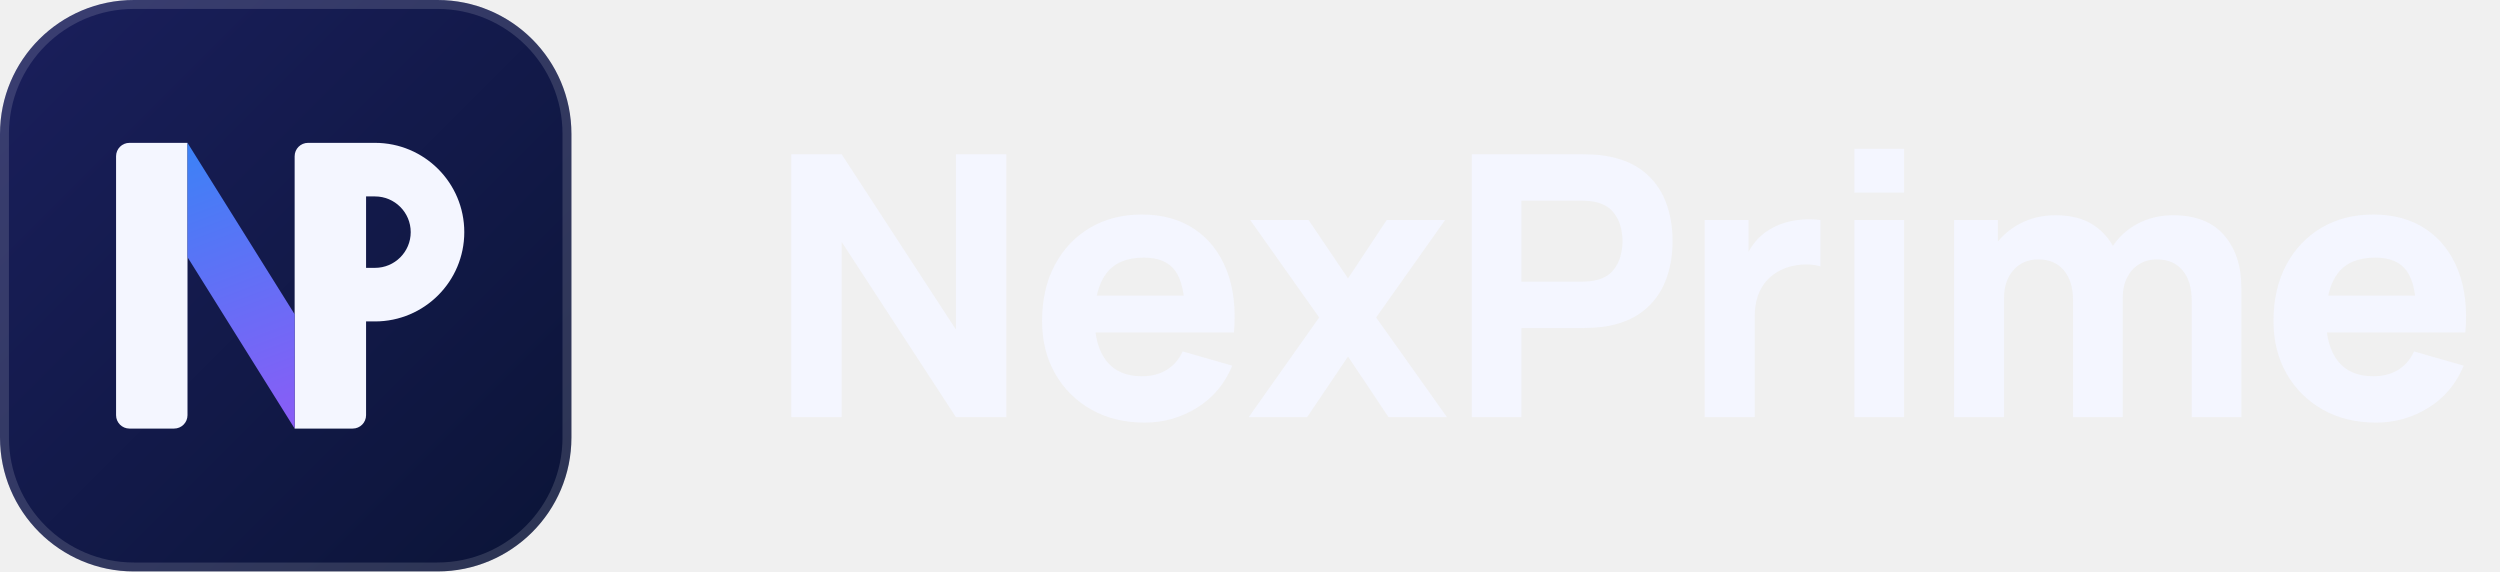
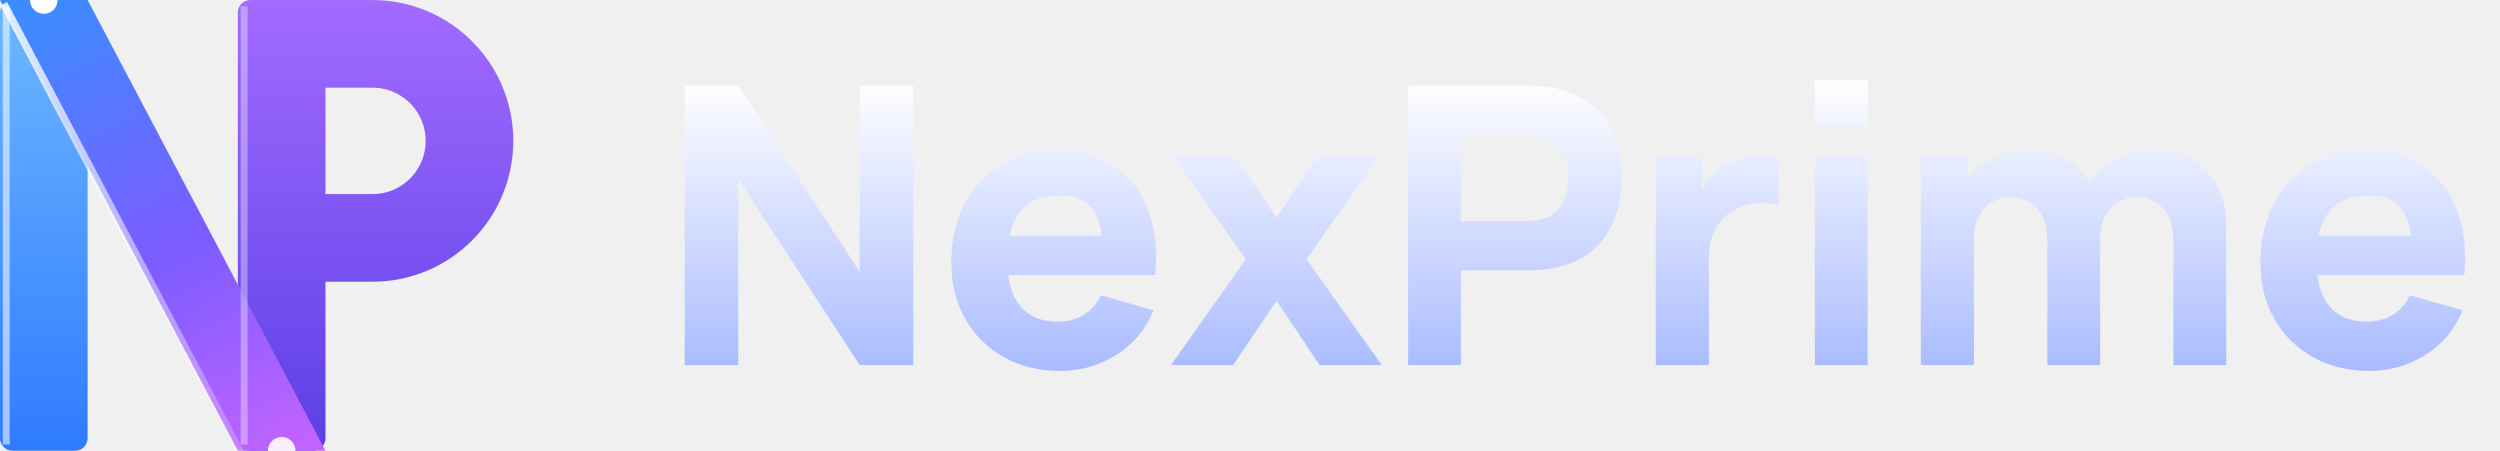
- <svg xmlns="http://www.w3.org/2000/svg" width="280" height="64" viewBox="0 0 280 64" fill="none">
+ <svg xmlns="http://www.w3.org/2000/svg" width="355" height="64" viewBox="0 0 355 64" fill="none">
  <defs>
-     <linearGradient id="np-tile" x1="0" y1="0" x2="64" y2="64" gradientUnits="userSpaceOnUse">
-       <stop offset="0" stop-color="#1A1F5C" />
-       <stop offset="1" stop-color="#0B1437" />
+     <linearGradient id="np-l" x1="0" y1="14" x2="0" y2="86" gradientUnits="userSpaceOnUse">
+       <stop offset="0" stop-color="#6FB8FF" />
+       <stop offset="1" stop-color="#2F7BFF" />
    </linearGradient>
-     <linearGradient id="np-link" x1="21" y1="16" x2="33" y2="48" gradientUnits="userSpaceOnUse">
-       <stop offset="0" stop-color="#3B82F6" />
-       <stop offset="1" stop-color="#8B5CF6" />
+     <linearGradient id="np-d" x1="19" y1="14" x2="57" y2="86" gradientUnits="userSpaceOnUse">
+       <stop offset="0" stop-color="#3C8CFF" />
+       <stop offset=".55" stop-color="#7B5CFF" />
+       <stop offset="1" stop-color="#C063FF" />
+     </linearGradient>
+     <linearGradient id="np-r" x1="0" y1="14" x2="0" y2="86" gradientUnits="userSpaceOnUse">
+       <stop offset="0" stop-color="#A26BFF" />
+       <stop offset="1" stop-color="#5B3FE6" />
+     </linearGradient>
+     <linearGradient id="np-edge" x1="12" y1="14" x2="64" y2="86" gradientUnits="userSpaceOnUse">
+       <stop offset="0" stop-color="#fff" stop-opacity=".95" />
+       <stop offset="1" stop-color="#fff" stop-opacity=".15" />
+     </linearGradient>
+     <filter id="np-glow" x="-40%" y="-40%" width="180%" height="180%">
+       <feGaussianBlur stdDeviation="5" />
+     </filter>
+     <linearGradient id="np-wm" x1="0" y1="0" x2="0" y2="1">
+       <stop offset="0" stop-color="#fff" />
+       <stop offset="1" stop-color="#A9BBFF" />
    </linearGradient>
  </defs>
-   <g transform="translate(0 0) scale(1.0)">
-     <rect width="64" height="64" rx="15" fill="url(#np-tile)" />
-     <rect x=".5" y=".5" width="63" height="63" rx="14.5" fill="none" stroke="#fff" stroke-opacity=".14" />
-     <path fill="#F4F6FF" d="M14.5 16H21v30.5a1.5 1.5 0 0 1-1.5 1.5h-5a1.5 1.5 0 0 1-1.5-1.5v-29a1.5 1.5 0 0 1 1.5-1.5z" />
-     <path fill-rule="evenodd" fill="#F4F6FF" d="M34.5 16H42a10 10 0 0 1 0 20h-1v10.5a1.5 1.5 0 0 1-1.5 1.5H33V17.5a1.5 1.5 0 0 1 1.5-1.5zM41 22v8h1a4 4 0 0 0 0-8z" />
-     <path fill="url(#np-link)" d="M21 16 33 35.2V48L21 28.8z" />
+   <g transform="translate(-10.67 -12.44) scale(0.8889)">
+     <rect x="12" y="14" width="14" height="72" rx="2" fill="url(#np-l)" />
+     <rect x="50" y="14" width="14" height="72" rx="2" fill="url(#np-r)" />
+     <path d="M57 21H71.5A15.5 15.5 0 0 1 71.5 52H57" stroke="url(#np-r)" stroke-width="14" />
+     <polygon points="12,14 26,14 64,86 50,86" fill="url(#np-d)" />
+     <line x1="12.6" y1="14.6" x2="50.6" y2="86.6" stroke="url(#np-edge)" stroke-width="1.2" opacity=".9" />
+     <line x1="13" y1="15" x2="13" y2="85" stroke="#fff" stroke-width="1.1" opacity=".55" />
+     <line x1="51" y1="15" x2="51" y2="85" stroke="#fff" stroke-width="1.1" opacity=".35" />
+     <circle cx="19" cy="14" r="2.2" fill="#fff" />
+     <circle cx="57" cy="86" r="2.2" fill="#fff" opacity=".9" />
  </g>
-   <path fill="#F4F6FF" d="M88.622 46.72V17.28H94.265L107.063 36.907V17.28H112.706V46.72H107.063L94.265 27.093V46.72ZM128.203 47.333Q124.809 47.333 122.223 45.872Q119.636 44.41 118.175 41.844Q116.713 39.278 116.713 35.966Q116.713 32.348 118.144 29.669Q119.575 26.991 122.09 25.509Q124.604 24.027 127.876 24.027Q131.351 24.027 133.784 25.662Q136.217 27.298 137.382 30.262Q138.548 33.227 138.2 37.234H132.7V35.189Q132.7 31.816 131.627 30.334Q130.554 28.852 128.121 28.852Q125.279 28.852 123.94 30.579Q122.601 32.307 122.601 35.68Q122.601 38.767 123.94 40.454Q125.279 42.14 127.876 42.14Q129.511 42.14 130.676 41.425Q131.842 40.709 132.455 39.36L138.016 40.955Q136.769 43.98 134.08 45.657Q131.392 47.333 128.203 47.333ZM120.884 37.234V33.104H135.522V37.234ZM139.856 46.72 147.748 35.557 140.02 24.64H146.562L150.978 31.182L155.312 24.64H161.854L154.126 35.557L162.059 46.72H155.516L150.978 39.932L146.398 46.72ZM164.839 46.72V17.28H177.269Q177.699 17.28 178.424 17.311Q179.15 17.341 179.723 17.444Q182.36 17.852 184.047 19.181Q185.733 20.51 186.531 22.524Q187.328 24.538 187.328 27.012Q187.328 29.485 186.52 31.499Q185.713 33.513 184.026 34.842Q182.34 36.171 179.723 36.58Q179.15 36.661 178.414 36.702Q177.678 36.743 177.269 36.743H170.4V46.72ZM170.4 31.55H177.024Q177.453 31.55 177.964 31.509Q178.476 31.468 178.905 31.346Q180.029 31.039 180.643 30.313Q181.256 29.588 181.491 28.698Q181.726 27.809 181.726 27.012Q181.726 26.214 181.491 25.325Q181.256 24.436 180.643 23.71Q180.029 22.984 178.905 22.677Q178.476 22.555 177.964 22.514Q177.453 22.473 177.024 22.473H170.4ZM190.926 46.72V24.64H195.833V30.037L195.301 29.342Q195.731 28.197 196.446 27.257Q197.162 26.316 198.204 25.703Q199.002 25.212 199.942 24.936Q200.883 24.66 201.884 24.589Q202.886 24.517 203.888 24.64V29.833Q202.968 29.547 201.752 29.639Q200.535 29.731 199.554 30.201Q198.572 30.651 197.898 31.397Q197.223 32.143 196.876 33.155Q196.528 34.167 196.528 35.435V46.72ZM207.691 21.573V16.667H213.252V21.573ZM207.691 46.72V24.64H213.252V46.72ZM245.472 46.72V33.676Q245.472 31.489 244.44 30.272Q243.407 29.056 241.588 29.056Q240.422 29.056 239.564 29.598Q238.705 30.14 238.224 31.111Q237.744 32.082 237.744 33.349L235.413 31.796Q235.413 29.526 236.487 27.788Q237.56 26.051 239.369 25.08Q241.179 24.108 243.387 24.108Q247.169 24.108 249.101 26.347Q251.033 28.586 251.033 32.204V46.72ZM218.853 46.72V24.64H223.76V31.959H224.455V46.72ZM232.183 46.72V33.676Q232.183 31.489 231.151 30.272Q230.118 29.056 228.299 29.056Q226.561 29.056 225.508 30.252Q224.455 31.448 224.455 33.349L222.124 31.714Q222.124 29.547 223.208 27.829Q224.292 26.112 226.121 25.11Q227.951 24.108 230.22 24.108Q232.817 24.108 234.483 25.212Q236.149 26.316 236.947 28.156Q237.744 29.996 237.744 32.204V46.72ZM266.121 47.333Q262.727 47.333 260.141 45.872Q257.555 44.41 256.093 41.844Q254.631 39.278 254.631 35.966Q254.631 32.348 256.062 29.669Q257.493 26.991 260.008 25.509Q262.523 24.027 265.794 24.027Q269.269 24.027 271.702 25.662Q274.135 27.298 275.3 30.262Q276.466 33.227 276.118 37.234H270.619V35.189Q270.619 31.816 269.545 30.334Q268.472 28.852 266.039 28.852Q263.197 28.852 261.858 30.579Q260.519 32.307 260.519 35.68Q260.519 38.767 261.858 40.454Q263.197 42.14 265.794 42.14Q267.429 42.14 268.595 41.425Q269.76 40.709 270.373 39.36L275.934 40.955Q274.687 43.98 271.999 45.657Q269.31 47.333 266.121 47.333ZM258.802 37.234V33.104H273.44V37.234Z" />
+   <path fill="url(#np-wm)" d="M97.227 51.84V12.16H104.832L122.082 38.613V12.16H129.687V51.84H122.082L104.832 25.387V51.84ZM150.574 52.667Q146.0 52.667 142.514 50.696Q139.028 48.726 137.058 45.268Q135.088 41.81 135.088 37.346Q135.088 32.468 137.017 28.859Q138.946 25.249 142.335 23.251Q145.724 21.253 150.133 21.253Q154.818 21.253 158.097 23.458Q161.376 25.662 162.947 29.658Q164.517 33.653 164.049 39.054H156.636V36.299Q156.636 31.752 155.19 29.754Q153.743 27.756 150.464 27.756Q146.634 27.756 144.829 30.085Q143.024 32.413 143.024 36.96Q143.024 41.121 144.829 43.394Q146.634 45.668 150.133 45.668Q152.338 45.668 153.908 44.703Q155.479 43.739 156.306 41.92L163.801 44.069Q162.12 48.148 158.496 50.407Q154.873 52.667 150.574 52.667ZM140.709 39.054V33.488H160.439V39.054ZM166.281 51.84 176.917 36.795 166.501 22.08H175.319L181.271 30.898L187.113 22.08H195.931L185.515 36.795L196.206 51.84H187.388L181.271 42.692L175.099 51.84ZM199.954 51.84V12.16H216.708Q217.286 12.16 218.264 12.201Q219.243 12.243 220.014 12.38Q223.569 12.932 225.842 14.723Q228.116 16.514 229.19 19.228Q230.265 21.942 230.265 25.276Q230.265 28.611 229.176 31.325Q228.088 34.039 225.815 35.83Q223.541 37.621 220.014 38.172Q219.243 38.283 218.251 38.338Q217.259 38.393 216.708 38.393H207.449V51.84ZM207.449 31.394H216.377Q216.956 31.394 217.644 31.339Q218.333 31.284 218.912 31.118Q220.428 30.705 221.254 29.727Q222.081 28.748 222.398 27.55Q222.715 26.351 222.715 25.276Q222.715 24.202 222.398 23.003Q222.081 21.804 221.254 20.826Q220.428 19.848 218.912 19.435Q218.333 19.269 217.644 19.214Q216.956 19.159 216.377 19.159H207.449ZM235.115 51.84V22.08H241.728V29.355L241.012 28.418Q241.59 26.875 242.555 25.607Q243.519 24.34 244.924 23.513Q245.999 22.852 247.267 22.48Q248.534 22.108 249.884 22.011Q251.235 21.915 252.585 22.08V29.079Q251.345 28.693 249.705 28.817Q248.066 28.941 246.743 29.575Q245.42 30.181 244.511 31.187Q243.602 32.193 243.133 33.557Q242.665 34.921 242.665 36.629V51.84ZM257.71 17.947V11.333H265.205V17.947ZM257.71 51.84V22.08H265.205V51.84ZM308.633 51.84V34.26Q308.633 31.311 307.241 29.672Q305.85 28.032 303.397 28.032Q301.827 28.032 300.669 28.762Q299.512 29.492 298.864 30.801Q298.217 32.11 298.217 33.819L295.076 31.724Q295.076 28.666 296.522 26.324Q297.969 23.981 300.408 22.672Q302.846 21.364 305.822 21.364Q310.92 21.364 313.524 24.381Q316.128 27.398 316.128 32.276V51.84ZM272.756 51.84V22.08H279.369V31.945H280.306V51.84ZM290.722 51.84V34.26Q290.722 31.311 289.33 29.672Q287.939 28.032 285.486 28.032Q283.144 28.032 281.725 29.644Q280.306 31.256 280.306 33.819L277.164 31.614Q277.164 28.693 278.625 26.379Q280.085 24.064 282.552 22.714Q285.018 21.364 288.076 21.364Q291.576 21.364 293.822 22.852Q296.068 24.34 297.142 26.82Q298.217 29.3 298.217 32.276V51.84ZM336.464 52.667Q331.89 52.667 328.404 50.696Q324.918 48.726 322.948 45.268Q320.978 41.81 320.978 37.346Q320.978 32.468 322.907 28.859Q324.836 25.249 328.225 23.251Q331.614 21.253 336.023 21.253Q340.708 21.253 343.987 23.458Q347.266 25.662 348.836 29.658Q350.407 33.653 349.939 39.054H342.526V36.299Q342.526 31.752 341.08 29.754Q339.633 27.756 336.354 27.756Q332.524 27.756 330.719 30.085Q328.914 32.413 328.914 36.96Q328.914 41.121 330.719 43.394Q332.524 45.668 336.023 45.668Q338.228 45.668 339.798 44.703Q341.369 43.739 342.196 41.92L349.691 44.069Q348.01 48.148 344.386 50.407Q340.763 52.667 336.464 52.667ZM326.599 39.054V33.488H346.329V39.054Z" />
</svg>
